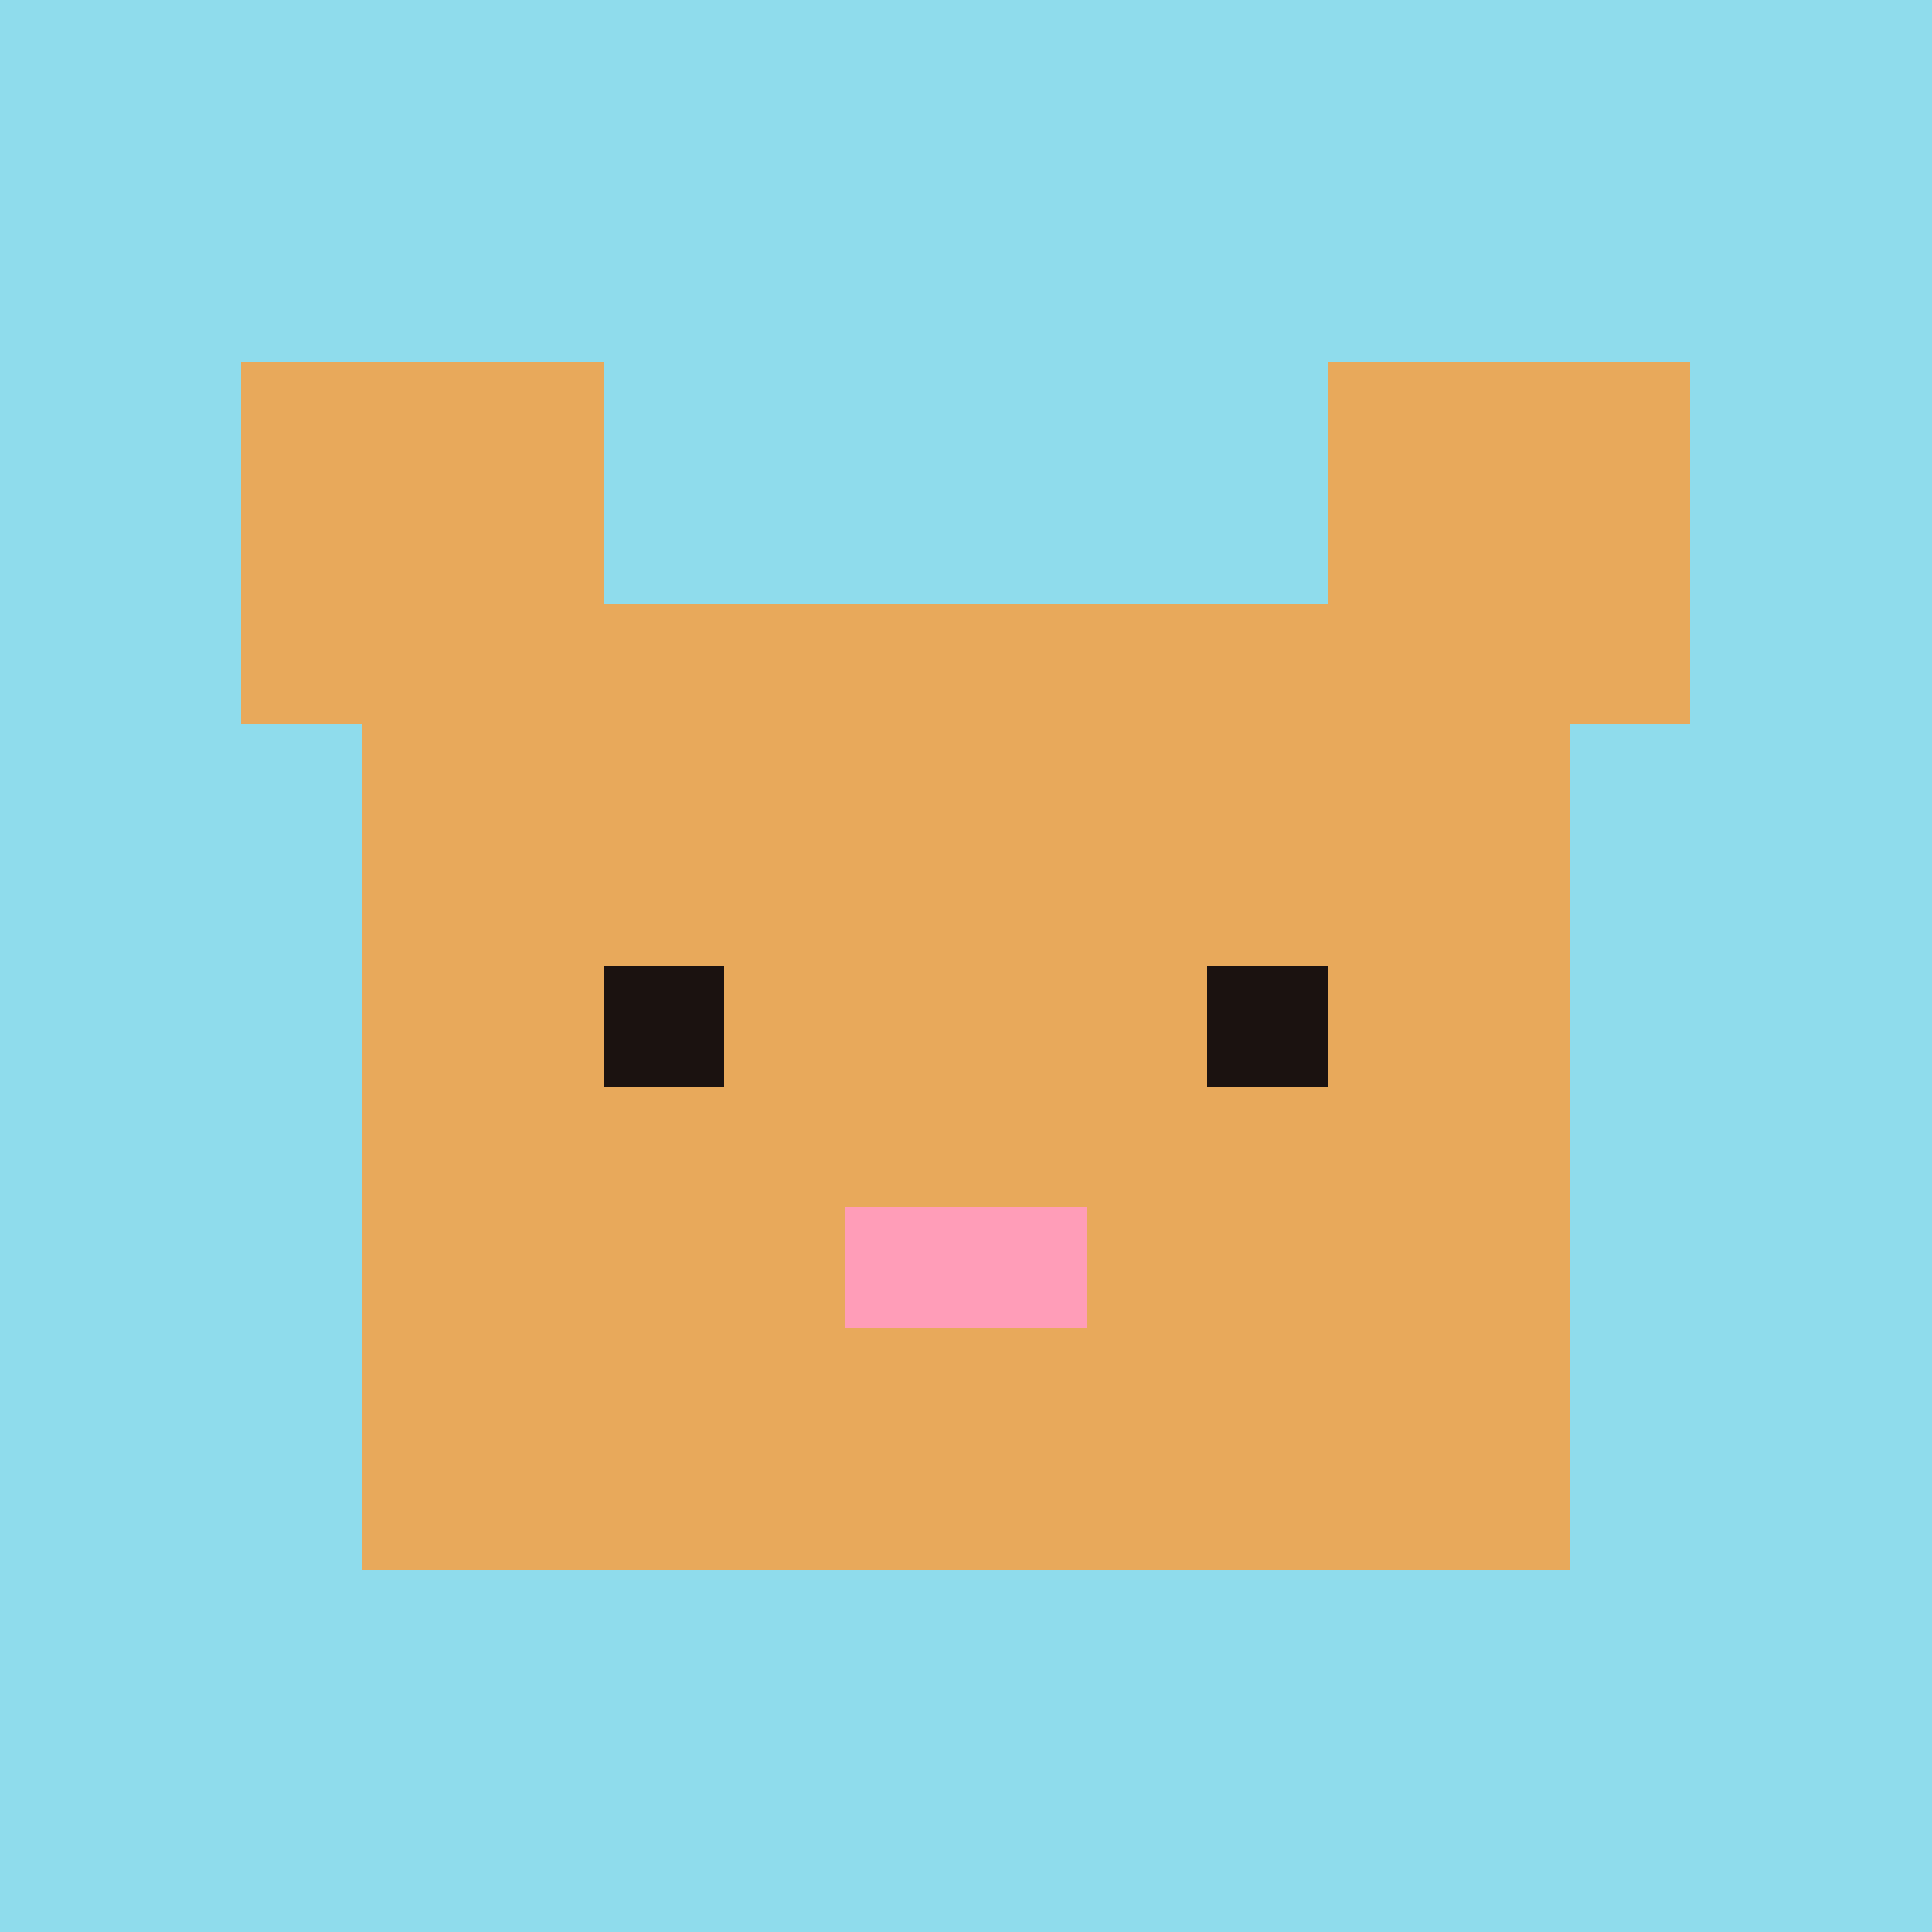
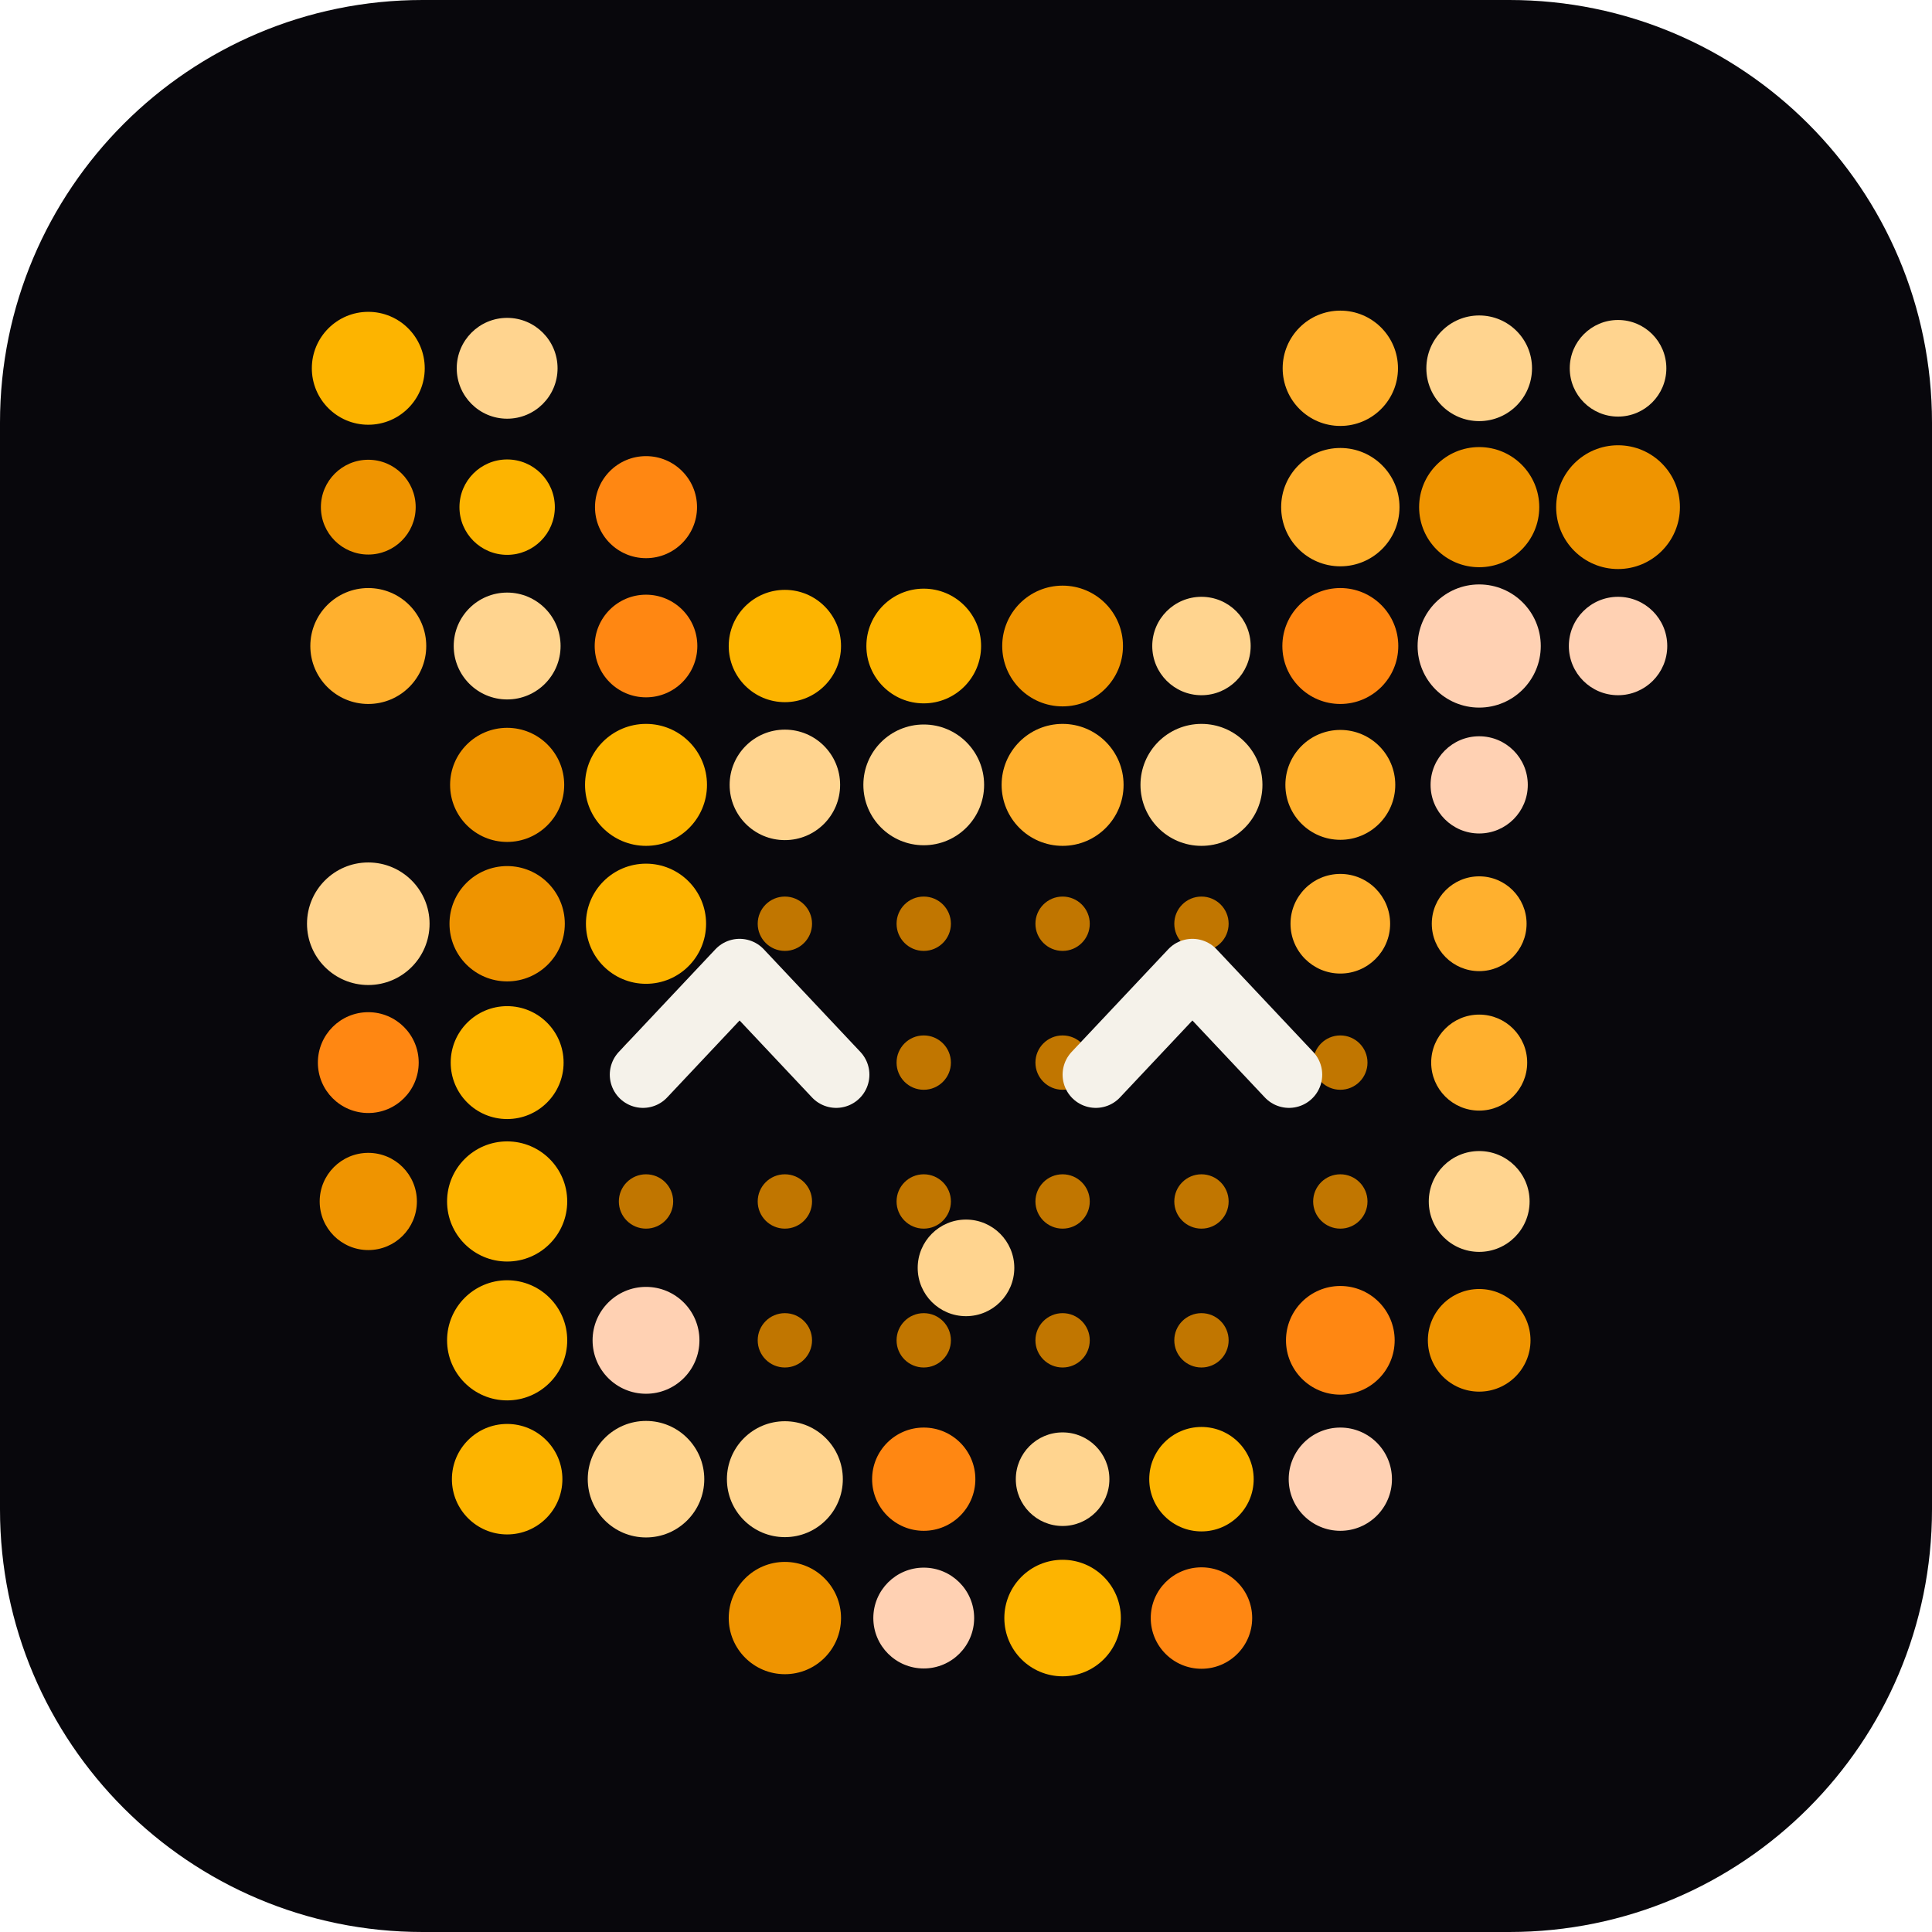
- <svg xmlns="http://www.w3.org/2000/svg" viewBox="0 0 16 16" shape-rendering="crispEdges">
-   <rect width="16" height="16" fill="#8fdcec" />
-   <rect x="2" y="3" width="3" height="3" fill="#e8a95b" />
-   <rect x="11" y="3" width="3" height="3" fill="#e8a95b" />
-   <rect x="3" y="5" width="10" height="8" fill="#e8a95b" />
-   <rect x="5" y="8" width="1" height="1" fill="#1b1210" />
-   <rect x="10" y="8" width="1" height="1" fill="#1b1210" />
-   <rect x="7" y="10" width="2" height="1" fill="#ff9db8" />
+ <svg xmlns="http://www.w3.org/2000/svg" viewBox="0 0 64 64">
+   <rect width="64" height="64" rx="14" fill="#08070C" />
+   <circle cx="12.2" cy="12.2" r="1.87" fill="#FDB400" />
+   <circle cx="12.2" cy="16.8" r="1.57" fill="#EF9400" />
+   <circle cx="12.2" cy="21.4" r="1.92" fill="#FFB02E" />
+   <circle cx="12.2" cy="30.6" r="2.03" fill="#FFD48F" />
+   <circle cx="12.2" cy="35.2" r="1.67" fill="#FF8712" />
+   <circle cx="12.2" cy="39.8" r="1.61" fill="#EF9400" />
+   <circle cx="16.8" cy="12.2" r="1.67" fill="#FFD48F" />
+   <circle cx="16.8" cy="16.8" r="1.58" fill="#FDB400" />
+   <circle cx="16.8" cy="21.4" r="1.77" fill="#FFD48F" />
+   <circle cx="16.8" cy="26.0" r="1.89" fill="#EF9400" />
+   <circle cx="16.8" cy="30.6" r="1.91" fill="#EF9400" />
+   <circle cx="16.8" cy="35.2" r="1.87" fill="#FDB400" />
+   <circle cx="16.8" cy="39.8" r="1.99" fill="#FDB400" />
+   <circle cx="16.8" cy="44.4" r="1.99" fill="#FDB400" />
+   <circle cx="16.8" cy="49.0" r="1.83" fill="#FDB400" />
+   <circle cx="21.4" cy="16.8" r="1.69" fill="#FF8712" />
+   <circle cx="21.4" cy="21.4" r="1.70" fill="#FF8712" />
+   <circle cx="21.4" cy="26.0" r="2.02" fill="#FDB400" />
+   <circle cx="21.4" cy="30.6" r="1.99" fill="#FDB400" />
+   <circle cx="21.4" cy="35.2" r="0.90" fill="#C17600" />
+   <circle cx="21.4" cy="39.8" r="0.90" fill="#C17600" />
+   <circle cx="21.4" cy="44.4" r="1.77" fill="#FFD1B3" />
+   <circle cx="21.4" cy="49.0" r="1.93" fill="#FFD48F" />
+   <circle cx="26.0" cy="21.4" r="1.86" fill="#FDB400" />
+   <circle cx="26.0" cy="26.0" r="1.83" fill="#FFD48F" />
+   <circle cx="26.0" cy="30.6" r="0.90" fill="#C17600" />
+   <circle cx="26.0" cy="39.8" r="0.90" fill="#C17600" />
+   <circle cx="26.0" cy="44.4" r="0.90" fill="#C17600" />
+   <circle cx="26.0" cy="49.0" r="1.92" fill="#FFD48F" />
+   <circle cx="26.0" cy="53.6" r="1.86" fill="#EF9400" />
+   <circle cx="30.6" cy="21.4" r="1.90" fill="#FDB400" />
+   <circle cx="30.6" cy="26.0" r="2.00" fill="#FFD48F" />
+   <circle cx="30.6" cy="30.6" r="0.90" fill="#C17600" />
+   <circle cx="30.6" cy="35.2" r="0.90" fill="#C17600" />
+   <circle cx="30.6" cy="39.8" r="0.90" fill="#C17600" />
+   <circle cx="30.6" cy="44.4" r="0.90" fill="#C17600" />
+   <circle cx="30.6" cy="49.0" r="1.71" fill="#FF8712" />
+   <circle cx="30.6" cy="53.6" r="1.67" fill="#FFD1B3" />
+   <circle cx="35.2" cy="21.4" r="2.00" fill="#EF9400" />
+   <circle cx="35.2" cy="26.0" r="2.02" fill="#FFB02E" />
+   <circle cx="35.2" cy="30.6" r="0.90" fill="#C17600" />
+   <circle cx="35.2" cy="35.2" r="0.90" fill="#C17600" />
+   <circle cx="35.2" cy="39.8" r="0.90" fill="#C17600" />
+   <circle cx="35.2" cy="44.4" r="0.90" fill="#C17600" />
+   <circle cx="35.2" cy="49.0" r="1.55" fill="#FFD48F" />
+   <circle cx="35.2" cy="53.6" r="1.93" fill="#FDB400" />
+   <circle cx="39.8" cy="21.4" r="1.63" fill="#FFD48F" />
+   <circle cx="39.8" cy="26.0" r="2.02" fill="#FFD48F" />
+   <circle cx="39.8" cy="30.6" r="0.90" fill="#C17600" />
+   <circle cx="39.8" cy="39.8" r="0.90" fill="#C17600" />
+   <circle cx="39.8" cy="44.4" r="0.90" fill="#C17600" />
+   <circle cx="39.8" cy="49.0" r="1.73" fill="#FDB400" />
+   <circle cx="39.8" cy="53.6" r="1.68" fill="#FF8712" />
+   <circle cx="44.4" cy="12.2" r="1.91" fill="#FFB02E" />
+   <circle cx="44.4" cy="16.8" r="1.96" fill="#FFB02E" />
+   <circle cx="44.4" cy="21.4" r="1.92" fill="#FF8712" />
+   <circle cx="44.4" cy="26.0" r="1.82" fill="#FFB02E" />
+   <circle cx="44.4" cy="30.6" r="1.65" fill="#FFB02E" />
+   <circle cx="44.4" cy="35.2" r="0.90" fill="#C17600" />
+   <circle cx="44.4" cy="39.8" r="0.90" fill="#C17600" />
+   <circle cx="44.4" cy="44.4" r="1.80" fill="#FF8712" />
+   <circle cx="44.4" cy="49.0" r="1.71" fill="#FFD1B3" />
+   <circle cx="49.0" cy="12.2" r="1.75" fill="#FFD48F" />
+   <circle cx="49.0" cy="16.8" r="1.99" fill="#EF9400" />
+   <circle cx="49.0" cy="21.4" r="2.04" fill="#FFD1B3" />
+   <circle cx="49.0" cy="26.0" r="1.61" fill="#FFD1B3" />
+   <circle cx="49.0" cy="30.6" r="1.57" fill="#FFB02E" />
+   <circle cx="49.0" cy="35.2" r="1.59" fill="#FFB02E" />
+   <circle cx="49.0" cy="39.8" r="1.67" fill="#FFD48F" />
+   <circle cx="49.0" cy="44.4" r="1.70" fill="#EF9400" />
+   <circle cx="53.6" cy="12.2" r="1.60" fill="#FFD48F" />
+   <circle cx="53.6" cy="16.8" r="2.05" fill="#EF9400" />
+   <circle cx="53.6" cy="21.4" r="1.63" fill="#FFD1B3" />
+   <path d="M21.3 35.6 L24.5 32.2 L27.7 35.6" fill="none" stroke="#F5F2EA" stroke-width="2.2" stroke-linecap="round" stroke-linejoin="round" />
+   <path d="M36.3 35.6 L39.5 32.2 L42.7 35.6" fill="none" stroke="#F5F2EA" stroke-width="2.2" stroke-linecap="round" stroke-linejoin="round" />
+   <circle cx="32" cy="42" r="1.6" fill="#FFD48F" />
</svg>
